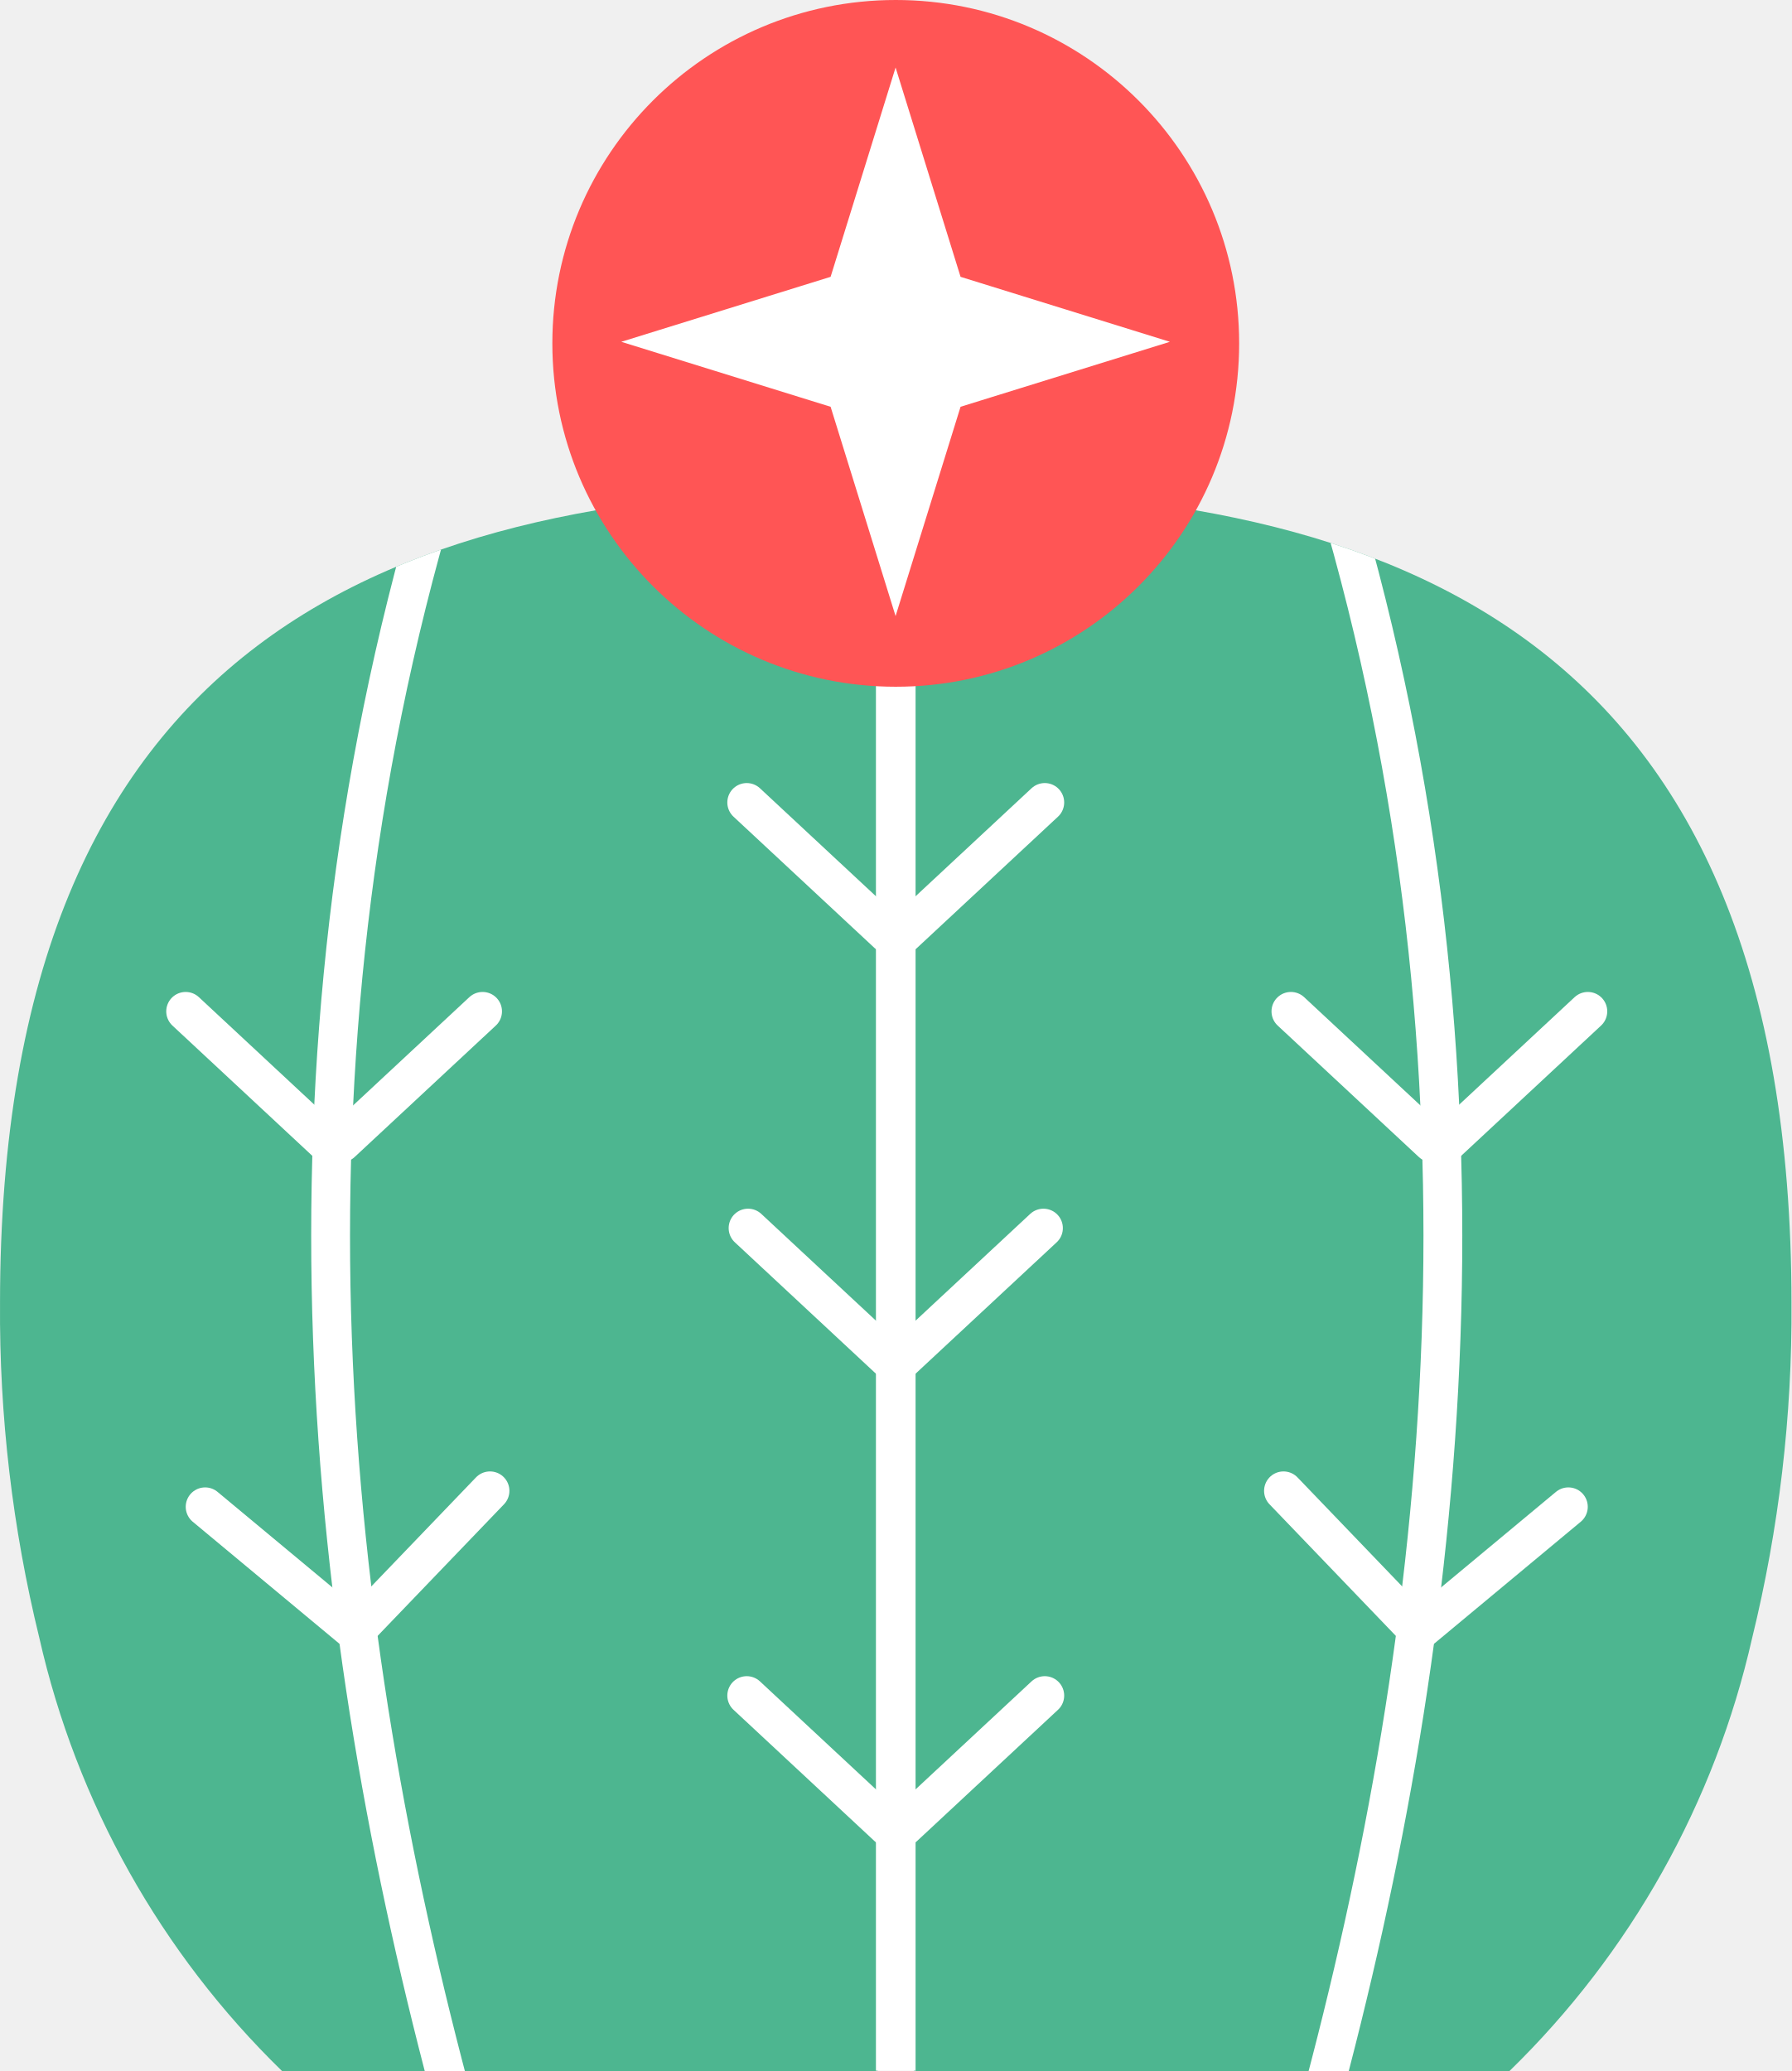
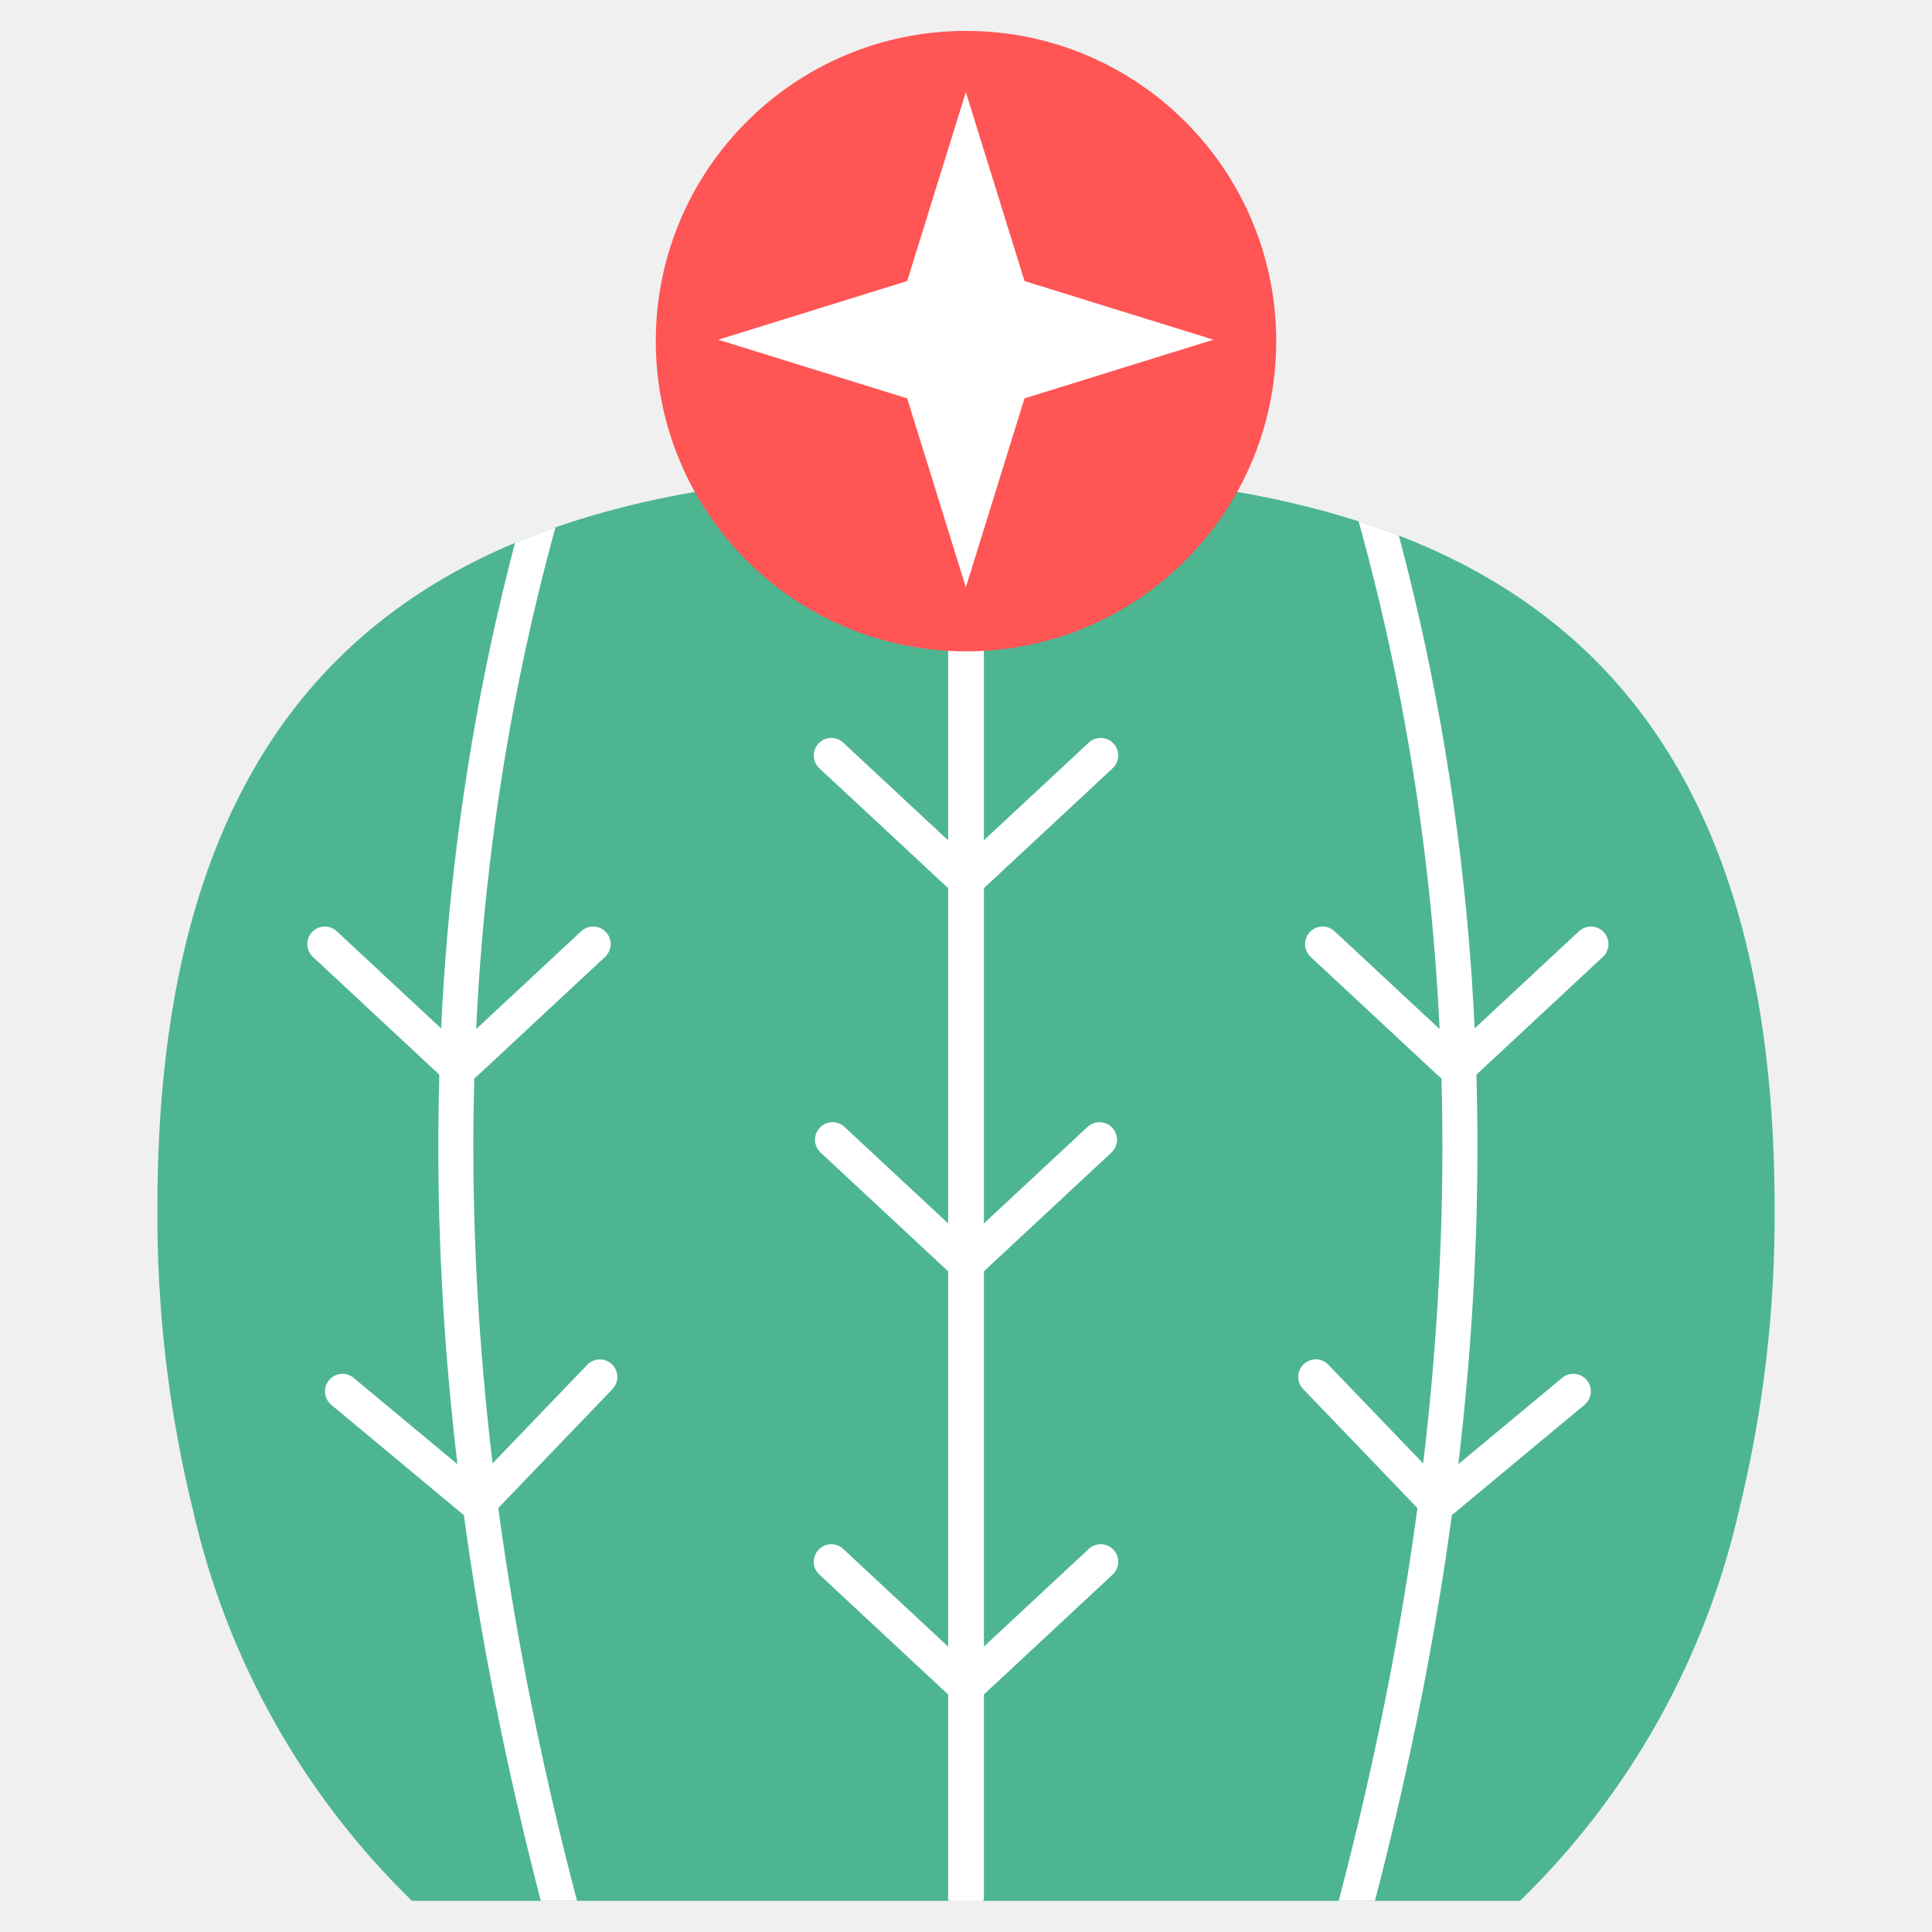
- <svg xmlns="http://www.w3.org/2000/svg" xmlns:xlink="http://www.w3.org/1999/xlink" width="518.989" height="600.015" viewBox="0 0 137.316 158.754" version="1.1" id="svg8">
+ <svg xmlns="http://www.w3.org/2000/svg" xmlns:xlink="http://www.w3.org/1999/xlink" width="620" height="620" viewBox="0 0 164.042 164.042" version="1.1" id="svg8">
  <defs id="defs2">
    <linearGradient id="linearGradient1373">
      <stop style="stop-color:#000000;stop-opacity:0.707" offset="0" id="stop1369" />
      <stop style="stop-color:#000000;stop-opacity:0;" offset="1" id="stop1371" />
    </linearGradient>
    <linearGradient xlink:href="#linearGradient1373" id="linearGradient1375" x1="44.223" y1="102.479" x2="44.15" y2="83.581" gradientUnits="userSpaceOnUse" />
    <clipPath clipPathUnits="userSpaceOnUse" id="clipPath1383">
      <rect style="opacity:1;fill:#4db690;fill-opacity:1;stroke:none;stroke-width:7.938;stroke-linecap:round;stroke-linejoin:round;stroke-miterlimit:4;stroke-dasharray:none;stroke-opacity:1;paint-order:stroke fill markers" id="rect1385" width="76.656" height="76.656" x="1.89" y="26.005" rx="9.01" ry="9.01" />
    </clipPath>
    <clipPath clipPathUnits="userSpaceOnUse" id="clipPath1391">
      <rect style="opacity:1;fill:#4db690;fill-opacity:1;stroke:none;stroke-width:7.938;stroke-linecap:round;stroke-linejoin:round;stroke-miterlimit:4;stroke-dasharray:none;stroke-opacity:1;paint-order:stroke fill markers" id="rect1393" width="76.656" height="76.656" x="79.563" y="26.005" rx="8.538" ry="8.538" />
    </clipPath>
    <clipPath clipPathUnits="userSpaceOnUse" id="clipPath1397">
      <rect style="opacity:1;fill:#4db690;fill-opacity:1;stroke:none;stroke-width:7.938;stroke-linecap:round;stroke-linejoin:round;stroke-miterlimit:4;stroke-dasharray:none;stroke-opacity:1;paint-order:stroke fill markers" id="rect1399" width="76.656" height="76.656" x="1.89" y="103.679" rx="8.538" ry="8.538" />
    </clipPath>
    <clipPath clipPathUnits="userSpaceOnUse" id="clipPath1403">
      <rect style="opacity:1;fill:#4db690;fill-opacity:1;stroke:none;stroke-width:7.938;stroke-linecap:round;stroke-linejoin:round;stroke-miterlimit:4;stroke-dasharray:none;stroke-opacity:1;paint-order:stroke fill markers" id="rect1405" width="76.656" height="76.656" x="79.563" y="103.639" rx="8.538" ry="8.538" />
    </clipPath>
    <clipPath clipPathUnits="userSpaceOnUse" id="clipPath1421">
      <rect style="opacity:1;fill:#4db690;fill-opacity:1;stroke:none;stroke-width:7.938;stroke-linecap:round;stroke-linejoin:round;stroke-miterlimit:4;stroke-dasharray:none;stroke-opacity:1;paint-order:stroke fill markers" id="rect1423" width="76.656" height="76.656" x="1.89" y="181.393" rx="8.538" ry="8.538" />
    </clipPath>
    <clipPath clipPathUnits="userSpaceOnUse" id="clipPath1431">
      <rect style="opacity:1;fill:#4db690;fill-opacity:1;stroke:none;stroke-width:7.957;stroke-linecap:round;stroke-linejoin:round;stroke-miterlimit:4;stroke-dasharray:none;stroke-opacity:1;paint-order:stroke fill markers" id="rect1433" width="76.656" height="77.034" x="79.604" y="181.051" rx="8.538" ry="8.58" />
    </clipPath>
    <filter style="color-interpolation-filters:sRGB" id="filter1485">
      <feFlood flood-opacity="0.25" flood-color="rgb(0,0,0)" result="flood" id="feFlood1475" />
      <feComposite in="flood" in2="SourceGraphic" operator="in" result="composite1" id="feComposite1477" />
      <feGaussianBlur in="composite1" stdDeviation="1" result="blur" id="feGaussianBlur1479" />
      <feOffset dx="0" dy="1" result="offset" id="feOffset1481" />
      <feComposite in="SourceGraphic" in2="offset" operator="over" result="composite2" id="feComposite1483" />
    </filter>
    <clipPath clipPathUnits="userSpaceOnUse" id="clipPath4936">
      <path id="path4938" d="m 566.353,133.04 v 46.465 h -17.494 c -3.554,-3.46 -6.029,-7.877 -7.125,-12.716 -0.789,-3.218 -1.178,-6.522 -1.155,-9.836 1.9e-4,-19.572 11.534,-23.913 25.774,-23.913 z" style="fill:none;fill-opacity:1;stroke:#ff0000;stroke-width:0.265;stroke-miterlimit:4;stroke-dasharray:none" mask="none" />
    </clipPath>
    <clipPath clipPathUnits="userSpaceOnUse" id="clipPath4978">
      <path mask="none" style="fill:none;fill-opacity:1;stroke:#000000;stroke-width:0.265;stroke-miterlimit:4;stroke-dasharray:none" d="M 646.786,133.04 V 179.505 H 664.28 c 3.554,-3.46 6.029,-7.877 7.125,-12.716 0.789,-3.218 1.178,-6.522 1.155,-9.836 -1.8e-4,-19.572 -11.534,-23.913 -25.774,-23.913 z" id="path4980" />
    </clipPath>
  </defs>
-   <g id="layer1" transform="translate(-85.43041,-91.5965)">
+   <g id="layer1" transform="translate(-85.43041,-86.30888)">
    <text xml:space="preserve" style="font-style:normal;font-variant:normal;font-weight:normal;font-stretch:normal;font-size:19.846px;line-height:1.25;font-family:'Sitka Subheading';-inkscape-font-specification:'Sitka Subheading';letter-spacing:0px;word-spacing:0px;fill:#4db690;fill-opacity:1;stroke:none;stroke-width:0.496" x="316.151" y="223.266" id="text1193">
-       <tspan id="tspan1191" x="316.151" y="241.372" style="font-style:normal;font-variant:normal;font-weight:bold;font-stretch:normal;font-family:'Tw Cen MT Condensed';-inkscape-font-specification:'Tw Cen MT Condensed, Bold';fill:#4db690;fill-opacity:1;stroke-width:0.496" />
+       <tspan id="tspan1191" x="316.151" y="240.825" style="font-style:normal;font-variant:normal;font-weight:bold;font-stretch:normal;font-family:'Tw Cen MT Condensed';-inkscape-font-specification:'Tw Cen MT Condensed, Bold';fill:#4db690;fill-opacity:1;stroke-width:0.496" />
    </text>
-     <g id="g5006" transform="matrix(2.610197,0,0,2.610197,-1408.459,-218.1932)">
+     <g id="g5006" transform="matrix(2.610197,0,0,2.610197,-1395.096,-220.837)">
      <path mask="none" style="fill:#4db690;fill-opacity:1;stroke-width:2.28;stroke-miterlimit:4;stroke-dasharray:none" d="m 599.161,133.04 v 46.465 h 17.494 c 3.554,-3.46 6.029,-7.877 7.125,-12.716 0.789,-3.218 1.178,-6.522 1.155,-9.836 -1.9e-4,-19.572 -11.534,-23.913 -25.774,-23.913 z" id="path837" />
-       <path style="fill:#ffffff;stroke:#ffffff;stroke-width:1.14;stroke-linecap:round;stroke-linejoin:miter;stroke-miterlimit:4;stroke-dasharray:none;stroke-opacity:1" d="m 618.955,148.386 -4.145,3.86" id="path983" />
-       <path id="path989" d="m 610.236,148.386 4.145,3.86" style="fill:#ffffff;stroke:#ffffff;stroke-width:1.14;stroke-linecap:round;stroke-linejoin:miter;stroke-miterlimit:4;stroke-dasharray:none;stroke-opacity:1" />
-       <path id="path993" d="m 610.018,162.467 3.923,4.086" style="fill:#ffffff;stroke:#ffffff;stroke-width:1.14;stroke-linecap:round;stroke-linejoin:miter;stroke-miterlimit:4;stroke-dasharray:none;stroke-opacity:1" />
-       <path style="fill:#ffffff;stroke:#ffffff;stroke-width:1.14;stroke-linecap:round;stroke-linejoin:miter;stroke-miterlimit:4;stroke-dasharray:none;stroke-opacity:1" d="m 618.383,162.936 -4.354,3.622" id="path4576" />
+       <path style="color:#000000;font-style:normal;font-variant:normal;font-weight:normal;font-stretch:normal;font-size:medium;line-height:normal;font-family:sans-serif;font-variant-ligatures:normal;font-variant-position:normal;font-variant-caps:normal;font-variant-numeric:normal;font-variant-alternates:normal;font-feature-settings:normal;text-indent:0;text-align:start;text-decoration:none;text-decoration-line:none;text-decoration-style:solid;text-decoration-color:#000000;letter-spacing:normal;word-spacing:normal;text-transform:none;writing-mode:lr-tb;direction:ltr;text-orientation:mixed;dominant-baseline:auto;baseline-shift:baseline;text-anchor:start;white-space:normal;shape-padding:0;clip-rule:nonzero;display:inline;overflow:visible;visibility:visible;opacity:1;isolation:auto;mix-blend-mode:normal;color-interpolation:sRGB;color-interpolation-filters:linearRGB;solid-color:#000000;solid-opacity:1;vector-effect:none;fill:#ffffff;fill-opacity:1;fill-rule:nonzero;stroke:none;stroke-width:1.14;stroke-linecap:round;stroke-linejoin:miter;stroke-miterlimit:4;stroke-dasharray:none;stroke-dashoffset:0;stroke-opacity:1;color-rendering:auto;image-rendering:auto;shape-rendering:auto;text-rendering:auto;enable-background:accumulate" d="m 618.965,147.811 a 0.57,0.57 0 0 0 -0.398,0.158 l -4.145,3.859 a 0.571,0.571 0 1 0 0.777,0.836 l 4.145,-3.861 a 0.57,0.57 0 0 0 -0.379,-0.992 z" id="path983" />
+       <path style="color:#000000;font-style:normal;font-variant:normal;font-weight:normal;font-stretch:normal;font-size:medium;line-height:normal;font-family:sans-serif;font-variant-ligatures:normal;font-variant-position:normal;font-variant-caps:normal;font-variant-numeric:normal;font-variant-alternates:normal;font-feature-settings:normal;text-indent:0;text-align:start;text-decoration:none;text-decoration-line:none;text-decoration-style:solid;text-decoration-color:#000000;letter-spacing:normal;word-spacing:normal;text-transform:none;writing-mode:lr-tb;direction:ltr;text-orientation:mixed;dominant-baseline:auto;baseline-shift:baseline;text-anchor:start;white-space:normal;shape-padding:0;clip-rule:nonzero;display:inline;overflow:visible;visibility:visible;opacity:1;isolation:auto;mix-blend-mode:normal;color-interpolation:sRGB;color-interpolation-filters:linearRGB;solid-color:#000000;solid-opacity:1;vector-effect:none;fill:#ffffff;fill-opacity:1;fill-rule:nonzero;stroke:none;stroke-width:1.14;stroke-linecap:round;stroke-linejoin:miter;stroke-miterlimit:4;stroke-dasharray:none;stroke-dashoffset:0;stroke-opacity:1;color-rendering:auto;image-rendering:auto;shape-rendering:auto;text-rendering:auto;enable-background:accumulate" d="m 610.209,147.811 a 0.57,0.57 0 0 0 -0.361,0.992 l 4.145,3.861 a 0.571,0.571 0 1 0 0.777,-0.836 l -4.145,-3.859 a 0.57,0.57 0 0 0 -0.416,-0.158 z" id="path989" />
+       <path style="color:#000000;font-style:normal;font-variant:normal;font-weight:normal;font-stretch:normal;font-size:medium;line-height:normal;font-family:sans-serif;font-variant-ligatures:normal;font-variant-position:normal;font-variant-caps:normal;font-variant-numeric:normal;font-variant-alternates:normal;font-feature-settings:normal;text-indent:0;text-align:start;text-decoration:none;text-decoration-line:none;text-decoration-style:solid;text-decoration-color:#000000;letter-spacing:normal;word-spacing:normal;text-transform:none;writing-mode:lr-tb;direction:ltr;text-orientation:mixed;dominant-baseline:auto;baseline-shift:baseline;text-anchor:start;white-space:normal;shape-padding:0;clip-rule:nonzero;display:inline;overflow:visible;visibility:visible;opacity:1;isolation:auto;mix-blend-mode:normal;color-interpolation:sRGB;color-interpolation-filters:linearRGB;solid-color:#000000;solid-opacity:1;vector-effect:none;fill:#ffffff;fill-opacity:1;fill-rule:nonzero;stroke:none;stroke-width:1.14;stroke-linecap:round;stroke-linejoin:miter;stroke-miterlimit:4;stroke-dasharray:none;stroke-dashoffset:0;stroke-opacity:1;color-rendering:auto;image-rendering:auto;shape-rendering:auto;text-rendering:auto;enable-background:accumulate" d="m 610.023,161.891 a 0.57,0.57 0 0 0 -0.418,0.971 l 3.924,4.086 a 0.57,0.57 0 1 0 0.822,-0.789 l -3.924,-4.086 a 0.57,0.57 0 0 0 -0.404,-0.182 z" id="path993" />
+       <path style="color:#000000;font-style:normal;font-variant:normal;font-weight:normal;font-stretch:normal;font-size:medium;line-height:normal;font-family:sans-serif;font-variant-ligatures:normal;font-variant-position:normal;font-variant-caps:normal;font-variant-numeric:normal;font-variant-alternates:normal;font-feature-settings:normal;text-indent:0;text-align:start;text-decoration:none;text-decoration-line:none;text-decoration-style:solid;text-decoration-color:#000000;letter-spacing:normal;word-spacing:normal;text-transform:none;writing-mode:lr-tb;direction:ltr;text-orientation:mixed;dominant-baseline:auto;baseline-shift:baseline;text-anchor:start;white-space:normal;shape-padding:0;clip-rule:nonzero;display:inline;overflow:visible;visibility:visible;opacity:1;isolation:auto;mix-blend-mode:normal;color-interpolation:sRGB;color-interpolation-filters:linearRGB;solid-color:#000000;solid-opacity:1;vector-effect:none;fill:#ffffff;fill-opacity:1;fill-rule:nonzero;stroke:none;stroke-width:1.14;stroke-linecap:round;stroke-linejoin:miter;stroke-miterlimit:4;stroke-dasharray:none;stroke-dashoffset:0;stroke-opacity:1;color-rendering:auto;image-rendering:auto;shape-rendering:auto;text-rendering:auto;enable-background:accumulate" d="m 618.367,162.361 a 0.57,0.57 0 0 0 -0.35,0.137 l -4.354,3.621 a 0.57,0.57 0 1 0 0.729,0.877 l 4.355,-3.623 a 0.57,0.57 0 0 0 -0.381,-1.012 z" id="path4576" />
      <path id="path4738" d="M 598.103,133.04 V 179.505 H 580.609 c -3.554,-3.46 -6.029,-7.877 -7.125,-12.716 -0.789,-3.218 -1.178,-6.522 -1.155,-9.836 1.9e-4,-19.572 11.534,-23.913 25.774,-23.913 z" style="fill:#4db690;fill-opacity:1;stroke-width:2.28;stroke-miterlimit:4;stroke-dasharray:none" mask="none" />
-       <path id="path4740" d="m 577.78,148.386 4.145,3.86" style="fill:#ffffff;stroke:#ffffff;stroke-width:1.14;stroke-linecap:round;stroke-linejoin:miter;stroke-miterlimit:4;stroke-dasharray:none;stroke-opacity:1" />
-       <path style="fill:#ffffff;stroke:#ffffff;stroke-width:1.14;stroke-linecap:round;stroke-linejoin:miter;stroke-miterlimit:4;stroke-dasharray:none;stroke-opacity:1" d="m 586.499,148.386 -4.145,3.86" id="path4742" />
-       <path id="path4748" d="m 578.352,162.936 4.354,3.622" style="fill:#ffffff;stroke:#ffffff;stroke-width:1.14;stroke-linecap:round;stroke-linejoin:miter;stroke-miterlimit:4;stroke-dasharray:none;stroke-opacity:1" />
-       <path style="fill:#ffffff;stroke:#ffffff;stroke-width:1.14;stroke-linecap:round;stroke-linejoin:miter;stroke-miterlimit:4;stroke-dasharray:none;stroke-opacity:1" d="m 586.717,162.467 -3.923,4.086" id="path4746" />
-       <path transform="translate(31.75)" clip-path="url(#clipPath4936)" id="path4744" d="m 553.39,133.233 c -5.022,16.936 -3.296,33.223 0.557,47.428" style="fill:none;stroke:#ffffff;stroke-width:1.14;stroke-linecap:round;stroke-linejoin:miter;stroke-miterlimit:4;stroke-dasharray:none;stroke-opacity:1" />
-       <path style="fill:#666666;fill-opacity:1;stroke:#ffffff;stroke-width:1.164;stroke-linecap:butt;stroke-linejoin:miter;stroke-miterlimit:4;stroke-dasharray:none;stroke-opacity:1" d="m 598.632,138.777 v 40.719" id="path841" />
-       <path id="path4752" d="m 594.256,142.251 4.145,3.86" style="fill:#ffffff;stroke:#ffffff;stroke-width:1.14;stroke-linecap:round;stroke-linejoin:miter;stroke-miterlimit:4;stroke-dasharray:none;stroke-opacity:1" />
-       <path id="path4754" d="m 594.256,168.48 4.145,3.86" style="fill:#ffffff;stroke:#ffffff;stroke-width:1.14;stroke-linecap:round;stroke-linejoin:miter;stroke-miterlimit:4;stroke-dasharray:none;stroke-opacity:1" />
-       <path style="fill:#ffffff;stroke:#ffffff;stroke-width:1.14;stroke-linecap:round;stroke-linejoin:miter;stroke-miterlimit:4;stroke-dasharray:none;stroke-opacity:1" d="m 594.295,154.751 4.145,3.86" id="path4756" />
-       <path style="fill:#ffffff;stroke:#ffffff;stroke-width:1.14;stroke-linecap:round;stroke-linejoin:miter;stroke-miterlimit:4;stroke-dasharray:none;stroke-opacity:1" d="m 603.008,142.251 -4.145,3.86" id="path4781" />
-       <path style="fill:#ffffff;stroke:#ffffff;stroke-width:1.14;stroke-linecap:round;stroke-linejoin:miter;stroke-miterlimit:4;stroke-dasharray:none;stroke-opacity:1" d="m 603.008,168.48 -4.145,3.86" id="path4783" />
-       <path id="path4785" d="m 602.969,154.751 -4.145,3.86" style="fill:#ffffff;stroke:#ffffff;stroke-width:1.14;stroke-linecap:round;stroke-linejoin:miter;stroke-miterlimit:4;stroke-dasharray:none;stroke-opacity:1" />
-       <g transform="translate(3.21096,26.45834)" id="g4724">
-         <circle style="fill:#ff5555;fill-opacity:1;stroke:#ff5555;stroke-width:3.272;stroke-linecap:round;stroke-miterlimit:4;stroke-dasharray:none;stroke-opacity:1" id="path1003" cx="595.421" cy="102.31" r="8.448" />
-         <path style="fill:#ffffff;fill-opacity:1;stroke:#ffffff;stroke-width:0.696;stroke-linecap:round;stroke-miterlimit:4;stroke-dasharray:none;stroke-opacity:1" d="m 595.416,109.145 -1.63,-5.251 -5.251,-1.63 5.251,-1.63 1.63,-5.251 1.63,5.251 5.251,1.63 -5.251,1.63 z" id="path887" />
-       </g>
-       <path transform="translate(-47.625)" clip-path="url(#clipPath4978)" style="fill:none;stroke:#ffffff;stroke-width:1.14;stroke-linecap:round;stroke-linejoin:miter;stroke-miterlimit:4;stroke-dasharray:none;stroke-opacity:1" d="m 659.22,133.233 c 5.022,16.936 3.296,33.223 -0.557,47.428" id="path995" />
+       <path style="color:#000000;font-style:normal;font-variant:normal;font-weight:normal;font-stretch:normal;font-size:medium;line-height:normal;font-family:sans-serif;font-variant-ligatures:normal;font-variant-position:normal;font-variant-caps:normal;font-variant-numeric:normal;font-variant-alternates:normal;font-feature-settings:normal;text-indent:0;text-align:start;text-decoration:none;text-decoration-line:none;text-decoration-style:solid;text-decoration-color:#000000;letter-spacing:normal;word-spacing:normal;text-transform:none;writing-mode:lr-tb;direction:ltr;text-orientation:mixed;dominant-baseline:auto;baseline-shift:baseline;text-anchor:start;white-space:normal;shape-padding:0;clip-rule:nonzero;display:inline;overflow:visible;visibility:visible;opacity:1;isolation:auto;mix-blend-mode:normal;color-interpolation:sRGB;color-interpolation-filters:linearRGB;solid-color:#000000;solid-opacity:1;vector-effect:none;fill:#ffffff;fill-opacity:1;fill-rule:nonzero;stroke:none;stroke-width:1.14;stroke-linecap:round;stroke-linejoin:miter;stroke-miterlimit:4;stroke-dasharray:none;stroke-dashoffset:0;stroke-opacity:1;color-rendering:auto;image-rendering:auto;shape-rendering:auto;text-rendering:auto;enable-background:accumulate" d="m 577.754,147.811 a 0.57,0.57 0 0 0 -0.363,0.992 l 4.145,3.861 a 0.571,0.571 0 1 0 0.777,-0.836 l -4.145,-3.859 a 0.57,0.57 0 0 0 -0.414,-0.158 z" id="path4740" />
+       <path style="color:#000000;font-style:normal;font-variant:normal;font-weight:normal;font-stretch:normal;font-size:medium;line-height:normal;font-family:sans-serif;font-variant-ligatures:normal;font-variant-position:normal;font-variant-caps:normal;font-variant-numeric:normal;font-variant-alternates:normal;font-feature-settings:normal;text-indent:0;text-align:start;text-decoration:none;text-decoration-line:none;text-decoration-style:solid;text-decoration-color:#000000;letter-spacing:normal;word-spacing:normal;text-transform:none;writing-mode:lr-tb;direction:ltr;text-orientation:mixed;dominant-baseline:auto;baseline-shift:baseline;text-anchor:start;white-space:normal;shape-padding:0;clip-rule:nonzero;display:inline;overflow:visible;visibility:visible;opacity:1;isolation:auto;mix-blend-mode:normal;color-interpolation:sRGB;color-interpolation-filters:linearRGB;solid-color:#000000;solid-opacity:1;vector-effect:none;fill:#ffffff;fill-opacity:1;fill-rule:nonzero;stroke:none;stroke-width:1.14;stroke-linecap:round;stroke-linejoin:miter;stroke-miterlimit:4;stroke-dasharray:none;stroke-dashoffset:0;stroke-opacity:1;color-rendering:auto;image-rendering:auto;shape-rendering:auto;text-rendering:auto;enable-background:accumulate" d="m 586.508,147.811 a 0.57,0.57 0 0 0 -0.398,0.158 l -4.145,3.859 a 0.571,0.571 0 1 0 0.777,0.836 l 4.145,-3.861 a 0.57,0.57 0 0 0 -0.379,-0.992 z" id="path4742" />
+       <path style="color:#000000;font-style:normal;font-variant:normal;font-weight:normal;font-stretch:normal;font-size:medium;line-height:normal;font-family:sans-serif;font-variant-ligatures:normal;font-variant-position:normal;font-variant-caps:normal;font-variant-numeric:normal;font-variant-alternates:normal;font-feature-settings:normal;text-indent:0;text-align:start;text-decoration:none;text-decoration-line:none;text-decoration-style:solid;text-decoration-color:#000000;letter-spacing:normal;word-spacing:normal;text-transform:none;writing-mode:lr-tb;direction:ltr;text-orientation:mixed;dominant-baseline:auto;baseline-shift:baseline;text-anchor:start;white-space:normal;shape-padding:0;clip-rule:nonzero;display:inline;overflow:visible;visibility:visible;opacity:1;isolation:auto;mix-blend-mode:normal;color-interpolation:sRGB;color-interpolation-filters:linearRGB;solid-color:#000000;solid-opacity:1;vector-effect:none;fill:#ffffff;fill-opacity:1;fill-rule:nonzero;stroke:none;stroke-width:1.14;stroke-linecap:round;stroke-linejoin:miter;stroke-miterlimit:4;stroke-dasharray:none;stroke-dashoffset:0;stroke-opacity:1;color-rendering:auto;image-rendering:auto;shape-rendering:auto;text-rendering:auto;enable-background:accumulate" d="m 578.35,162.361 a 0.57,0.57 0 0 0 -0.361,1.012 l 4.354,3.623 a 0.57,0.57 0 1 0 0.729,-0.877 l -4.354,-3.621 a 0.57,0.57 0 0 0 -0.367,-0.137 z" id="path4748" />
+       <path style="color:#000000;font-style:normal;font-variant:normal;font-weight:normal;font-stretch:normal;font-size:medium;line-height:normal;font-family:sans-serif;font-variant-ligatures:normal;font-variant-position:normal;font-variant-caps:normal;font-variant-numeric:normal;font-variant-alternates:normal;font-feature-settings:normal;text-indent:0;text-align:start;text-decoration:none;text-decoration-line:none;text-decoration-style:solid;text-decoration-color:#000000;letter-spacing:normal;word-spacing:normal;text-transform:none;writing-mode:lr-tb;direction:ltr;text-orientation:mixed;dominant-baseline:auto;baseline-shift:baseline;text-anchor:start;white-space:normal;shape-padding:0;clip-rule:nonzero;display:inline;overflow:visible;visibility:visible;opacity:1;isolation:auto;mix-blend-mode:normal;color-interpolation:sRGB;color-interpolation-filters:linearRGB;solid-color:#000000;solid-opacity:1;vector-effect:none;fill:#ffffff;fill-opacity:1;fill-rule:nonzero;stroke:none;stroke-width:1.14;stroke-linecap:round;stroke-linejoin:miter;stroke-miterlimit:4;stroke-dasharray:none;stroke-dashoffset:0;stroke-opacity:1;color-rendering:auto;image-rendering:auto;shape-rendering:auto;text-rendering:auto;enable-background:accumulate" d="m 586.695,161.893 a 0.57,0.57 0 0 0 -0.389,0.18 l -3.924,4.086 a 0.57,0.57 0 1 0 0.822,0.789 l 3.924,-4.086 a 0.57,0.57 0 0 0 -0.434,-0.969 z" id="path4746" />
+       <path style="color:#000000;font-style:normal;font-variant:normal;font-weight:normal;font-stretch:normal;font-size:medium;line-height:normal;font-family:sans-serif;font-variant-ligatures:normal;font-variant-position:normal;font-variant-caps:normal;font-variant-numeric:normal;font-variant-alternates:normal;font-feature-settings:normal;text-indent:0;text-align:start;text-decoration:none;text-decoration-line:none;text-decoration-style:solid;text-decoration-color:#000000;letter-spacing:normal;word-spacing:normal;text-transform:none;writing-mode:lr-tb;direction:ltr;text-orientation:mixed;dominant-baseline:auto;baseline-shift:baseline;text-anchor:start;white-space:normal;shape-padding:0;clip-rule:nonzero;display:inline;overflow:visible;visibility:visible;opacity:1;isolation:auto;mix-blend-mode:normal;color-interpolation:sRGB;color-interpolation-filters:linearRGB;solid-color:#000000;solid-opacity:1;vector-effect:none;fill:#ffffff;fill-opacity:1;fill-rule:nonzero;stroke:none;stroke-width:1.14;stroke-linecap:round;stroke-linejoin:miter;stroke-miterlimit:4;stroke-dasharray:none;stroke-dashoffset:0;stroke-opacity:1;color-rendering:auto;image-rendering:auto;shape-rendering:auto;text-rendering:auto;enable-background:accumulate" d="m 553.377,132.654 a 0.57,0.57 0 0 0 -0.533,0.416 c -5.061,17.065 -3.318,33.47 0.553,47.74 a 0.57,0.57 0 1 0 1.1,-0.299 c -3.835,-14.141 -5.545,-30.311 -0.561,-47.117 a 0.57,0.57 0 0 0 -0.559,-0.74 z" clip-path="url(#clipPath4936)" id="path4744" transform="translate(31.75)" />
+       <path style="color:#000000;font-style:normal;font-variant:normal;font-weight:normal;font-stretch:normal;font-size:medium;line-height:normal;font-family:sans-serif;font-variant-ligatures:normal;font-variant-position:normal;font-variant-caps:normal;font-variant-numeric:normal;font-variant-alternates:normal;font-feature-settings:normal;text-indent:0;text-align:start;text-decoration:none;text-decoration-line:none;text-decoration-style:solid;text-decoration-color:#000000;letter-spacing:normal;word-spacing:normal;text-transform:none;writing-mode:lr-tb;direction:ltr;text-orientation:mixed;dominant-baseline:auto;baseline-shift:baseline;text-anchor:start;white-space:normal;shape-padding:0;clip-rule:nonzero;display:inline;overflow:visible;visibility:visible;opacity:1;isolation:auto;mix-blend-mode:normal;color-interpolation:sRGB;color-interpolation-filters:linearRGB;solid-color:#000000;solid-opacity:1;vector-effect:none;fill:#ffffff;fill-opacity:1;fill-rule:nonzero;stroke:none;stroke-width:1.164;stroke-linecap:butt;stroke-linejoin:miter;stroke-miterlimit:4;stroke-dasharray:none;stroke-dashoffset:0;stroke-opacity:1;color-rendering:auto;image-rendering:auto;shape-rendering:auto;text-rendering:auto;enable-background:accumulate" d="m 598.051,138.777 v 40.719 h 1.164 v -40.719 z" id="path841" />
+       <path style="color:#000000;font-style:normal;font-variant:normal;font-weight:normal;font-stretch:normal;font-size:medium;line-height:normal;font-family:sans-serif;font-variant-ligatures:normal;font-variant-position:normal;font-variant-caps:normal;font-variant-numeric:normal;font-variant-alternates:normal;font-feature-settings:normal;text-indent:0;text-align:start;text-decoration:none;text-decoration-line:none;text-decoration-style:solid;text-decoration-color:#000000;letter-spacing:normal;word-spacing:normal;text-transform:none;writing-mode:lr-tb;direction:ltr;text-orientation:mixed;dominant-baseline:auto;baseline-shift:baseline;text-anchor:start;white-space:normal;shape-padding:0;clip-rule:nonzero;display:inline;overflow:visible;visibility:visible;opacity:1;isolation:auto;mix-blend-mode:normal;color-interpolation:sRGB;color-interpolation-filters:linearRGB;solid-color:#000000;solid-opacity:1;vector-effect:none;fill:#ffffff;fill-opacity:1;fill-rule:nonzero;stroke:none;stroke-width:1.14;stroke-linecap:round;stroke-linejoin:miter;stroke-miterlimit:4;stroke-dasharray:none;stroke-dashoffset:0;stroke-opacity:1;color-rendering:auto;image-rendering:auto;shape-rendering:auto;text-rendering:auto;enable-background:accumulate" d="m 594.23,141.676 a 0.57,0.57 0 0 0 -0.363,0.992 l 4.146,3.859 a 0.57,0.57 0 1 0 0.775,-0.834 l -4.145,-3.859 a 0.57,0.57 0 0 0 -0.414,-0.158 z" id="path4752" />
+       <path style="color:#000000;font-style:normal;font-variant:normal;font-weight:normal;font-stretch:normal;font-size:medium;line-height:normal;font-family:sans-serif;font-variant-ligatures:normal;font-variant-position:normal;font-variant-caps:normal;font-variant-numeric:normal;font-variant-alternates:normal;font-feature-settings:normal;text-indent:0;text-align:start;text-decoration:none;text-decoration-line:none;text-decoration-style:solid;text-decoration-color:#000000;letter-spacing:normal;word-spacing:normal;text-transform:none;writing-mode:lr-tb;direction:ltr;text-orientation:mixed;dominant-baseline:auto;baseline-shift:baseline;text-anchor:start;white-space:normal;shape-padding:0;clip-rule:nonzero;display:inline;overflow:visible;visibility:visible;opacity:1;isolation:auto;mix-blend-mode:normal;color-interpolation:sRGB;color-interpolation-filters:linearRGB;solid-color:#000000;solid-opacity:1;vector-effect:none;fill:#ffffff;fill-opacity:1;fill-rule:nonzero;stroke:none;stroke-width:1.14;stroke-linecap:round;stroke-linejoin:miter;stroke-miterlimit:4;stroke-dasharray:none;stroke-dashoffset:0;stroke-opacity:1;color-rendering:auto;image-rendering:auto;shape-rendering:auto;text-rendering:auto;enable-background:accumulate" d="m 594.23,167.904 a 0.57,0.57 0 0 0 -0.363,0.992 l 4.146,3.861 a 0.57,0.57 0 1 0 0.775,-0.836 l -4.145,-3.859 a 0.57,0.57 0 0 0 -0.414,-0.158 z" id="path4754" />
+       <path style="color:#000000;font-style:normal;font-variant:normal;font-weight:normal;font-stretch:normal;font-size:medium;line-height:normal;font-family:sans-serif;font-variant-ligatures:normal;font-variant-position:normal;font-variant-caps:normal;font-variant-numeric:normal;font-variant-alternates:normal;font-feature-settings:normal;text-indent:0;text-align:start;text-decoration:none;text-decoration-line:none;text-decoration-style:solid;text-decoration-color:#000000;letter-spacing:normal;word-spacing:normal;text-transform:none;writing-mode:lr-tb;direction:ltr;text-orientation:mixed;dominant-baseline:auto;baseline-shift:baseline;text-anchor:start;white-space:normal;shape-padding:0;clip-rule:nonzero;display:inline;overflow:visible;visibility:visible;opacity:1;isolation:auto;mix-blend-mode:normal;color-interpolation:sRGB;color-interpolation-filters:linearRGB;solid-color:#000000;solid-opacity:1;vector-effect:none;fill:#ffffff;fill-opacity:1;fill-rule:nonzero;stroke:none;stroke-width:1.14;stroke-linecap:round;stroke-linejoin:miter;stroke-miterlimit:4;stroke-dasharray:none;stroke-dashoffset:0;stroke-opacity:1;color-rendering:auto;image-rendering:auto;shape-rendering:auto;text-rendering:auto;enable-background:accumulate" d="m 594.268,154.176 a 0.57,0.57 0 0 0 -0.361,0.992 l 4.145,3.859 a 0.57,0.57 0 1 0 0.777,-0.834 l -4.145,-3.859 a 0.57,0.57 0 0 0 -0.416,-0.158 z" id="path4756" />
+       <path style="color:#000000;font-style:normal;font-variant:normal;font-weight:normal;font-stretch:normal;font-size:medium;line-height:normal;font-family:sans-serif;font-variant-ligatures:normal;font-variant-position:normal;font-variant-caps:normal;font-variant-numeric:normal;font-variant-alternates:normal;font-feature-settings:normal;text-indent:0;text-align:start;text-decoration:none;text-decoration-line:none;text-decoration-style:solid;text-decoration-color:#000000;letter-spacing:normal;word-spacing:normal;text-transform:none;writing-mode:lr-tb;direction:ltr;text-orientation:mixed;dominant-baseline:auto;baseline-shift:baseline;text-anchor:start;white-space:normal;shape-padding:0;clip-rule:nonzero;display:inline;overflow:visible;visibility:visible;opacity:1;isolation:auto;mix-blend-mode:normal;color-interpolation:sRGB;color-interpolation-filters:linearRGB;solid-color:#000000;solid-opacity:1;vector-effect:none;fill:#ffffff;fill-opacity:1;fill-rule:nonzero;stroke:none;stroke-width:1.14;stroke-linecap:round;stroke-linejoin:miter;stroke-miterlimit:4;stroke-dasharray:none;stroke-dashoffset:0;stroke-opacity:1;color-rendering:auto;image-rendering:auto;shape-rendering:auto;text-rendering:auto;enable-background:accumulate" d="m 603.018,141.676 a 0.57,0.57 0 0 0 -0.398,0.158 l -4.145,3.859 a 0.57,0.57 0 1 0 0.777,0.834 l 4.145,-3.859 a 0.57,0.57 0 0 0 -0.379,-0.992 z" id="path4781" />
+       <path style="color:#000000;font-style:normal;font-variant:normal;font-weight:normal;font-stretch:normal;font-size:medium;line-height:normal;font-family:sans-serif;font-variant-ligatures:normal;font-variant-position:normal;font-variant-caps:normal;font-variant-numeric:normal;font-variant-alternates:normal;font-feature-settings:normal;text-indent:0;text-align:start;text-decoration:none;text-decoration-line:none;text-decoration-style:solid;text-decoration-color:#000000;letter-spacing:normal;word-spacing:normal;text-transform:none;writing-mode:lr-tb;direction:ltr;text-orientation:mixed;dominant-baseline:auto;baseline-shift:baseline;text-anchor:start;white-space:normal;shape-padding:0;clip-rule:nonzero;display:inline;overflow:visible;visibility:visible;opacity:1;isolation:auto;mix-blend-mode:normal;color-interpolation:sRGB;color-interpolation-filters:linearRGB;solid-color:#000000;solid-opacity:1;vector-effect:none;fill:#ffffff;fill-opacity:1;fill-rule:nonzero;stroke:none;stroke-width:1.14;stroke-linecap:round;stroke-linejoin:miter;stroke-miterlimit:4;stroke-dasharray:none;stroke-dashoffset:0;stroke-opacity:1;color-rendering:auto;image-rendering:auto;shape-rendering:auto;text-rendering:auto;enable-background:accumulate" d="m 603.018,167.904 a 0.57,0.57 0 0 0 -0.398,0.158 l -4.145,3.859 a 0.571,0.571 0 1 0 0.777,0.836 l 4.145,-3.861 a 0.57,0.57 0 0 0 -0.379,-0.992 z" id="path4783" />
+       <path style="color:#000000;font-style:normal;font-variant:normal;font-weight:normal;font-stretch:normal;font-size:medium;line-height:normal;font-family:sans-serif;font-variant-ligatures:normal;font-variant-position:normal;font-variant-caps:normal;font-variant-numeric:normal;font-variant-alternates:normal;font-feature-settings:normal;text-indent:0;text-align:start;text-decoration:none;text-decoration-line:none;text-decoration-style:solid;text-decoration-color:#000000;letter-spacing:normal;word-spacing:normal;text-transform:none;writing-mode:lr-tb;direction:ltr;text-orientation:mixed;dominant-baseline:auto;baseline-shift:baseline;text-anchor:start;white-space:normal;shape-padding:0;clip-rule:nonzero;display:inline;overflow:visible;visibility:visible;opacity:1;isolation:auto;mix-blend-mode:normal;color-interpolation:sRGB;color-interpolation-filters:linearRGB;solid-color:#000000;solid-opacity:1;vector-effect:none;fill:#ffffff;fill-opacity:1;fill-rule:nonzero;stroke:none;stroke-width:1.14;stroke-linecap:round;stroke-linejoin:miter;stroke-miterlimit:4;stroke-dasharray:none;stroke-dashoffset:0;stroke-opacity:1;color-rendering:auto;image-rendering:auto;shape-rendering:auto;text-rendering:auto;enable-background:accumulate" d="m 602.979,154.176 a 0.57,0.57 0 0 0 -0.398,0.158 l -4.145,3.859 a 0.57,0.57 0 1 0 0.777,0.834 l 4.145,-3.859 a 0.57,0.57 0 0 0 -0.379,-0.992 z" id="path4785" />
+       <circle style="fill:#ff5555;fill-opacity:1;stroke:none;stroke-width:3.908;stroke-linecap:round;stroke-miterlimit:4;stroke-dasharray:none;stroke-opacity:1" id="circle902" cx="598.632" cy="128.768" r="10.091" />
+       <path id="path887" d="m 598.627,135.603 -1.63,-5.251 -5.251,-1.63 5.251,-1.63 1.63,-5.251 1.63,5.251 5.251,1.63 -5.251,1.63 z" style="fill:#ffffff;fill-opacity:1;stroke:#ffffff;stroke-width:0.696;stroke-linecap:round;stroke-miterlimit:4;stroke-dasharray:none;stroke-opacity:1" />
+       <path style="color:#000000;font-style:normal;font-variant:normal;font-weight:normal;font-stretch:normal;font-size:medium;line-height:normal;font-family:sans-serif;font-variant-ligatures:normal;font-variant-position:normal;font-variant-caps:normal;font-variant-numeric:normal;font-variant-alternates:normal;font-feature-settings:normal;text-indent:0;text-align:start;text-decoration:none;text-decoration-line:none;text-decoration-style:solid;text-decoration-color:#000000;letter-spacing:normal;word-spacing:normal;text-transform:none;writing-mode:lr-tb;direction:ltr;text-orientation:mixed;dominant-baseline:auto;baseline-shift:baseline;text-anchor:start;white-space:normal;shape-padding:0;clip-rule:nonzero;display:inline;overflow:visible;visibility:visible;opacity:1;isolation:auto;mix-blend-mode:normal;color-interpolation:sRGB;color-interpolation-filters:linearRGB;solid-color:#000000;solid-opacity:1;vector-effect:none;fill:#ffffff;fill-opacity:1;fill-rule:nonzero;stroke:none;stroke-width:1.14;stroke-linecap:round;stroke-linejoin:miter;stroke-miterlimit:4;stroke-dasharray:none;stroke-dashoffset:0;stroke-opacity:1;color-rendering:auto;image-rendering:auto;shape-rendering:auto;text-rendering:auto;enable-background:accumulate" d="m 659.217,132.654 a 0.57,0.57 0 0 0 -0.543,0.74 c 4.984,16.806 3.275,32.976 -0.561,47.117 a 0.57,0.57 0 1 0 1.1,0.299 c 3.871,-14.27 5.616,-30.675 0.555,-47.74 a 0.57,0.57 0 0 0 -0.551,-0.416 z" clip-path="url(#clipPath4978)" id="path995" transform="translate(-47.625)" />
    </g>
  </g>
</svg>
